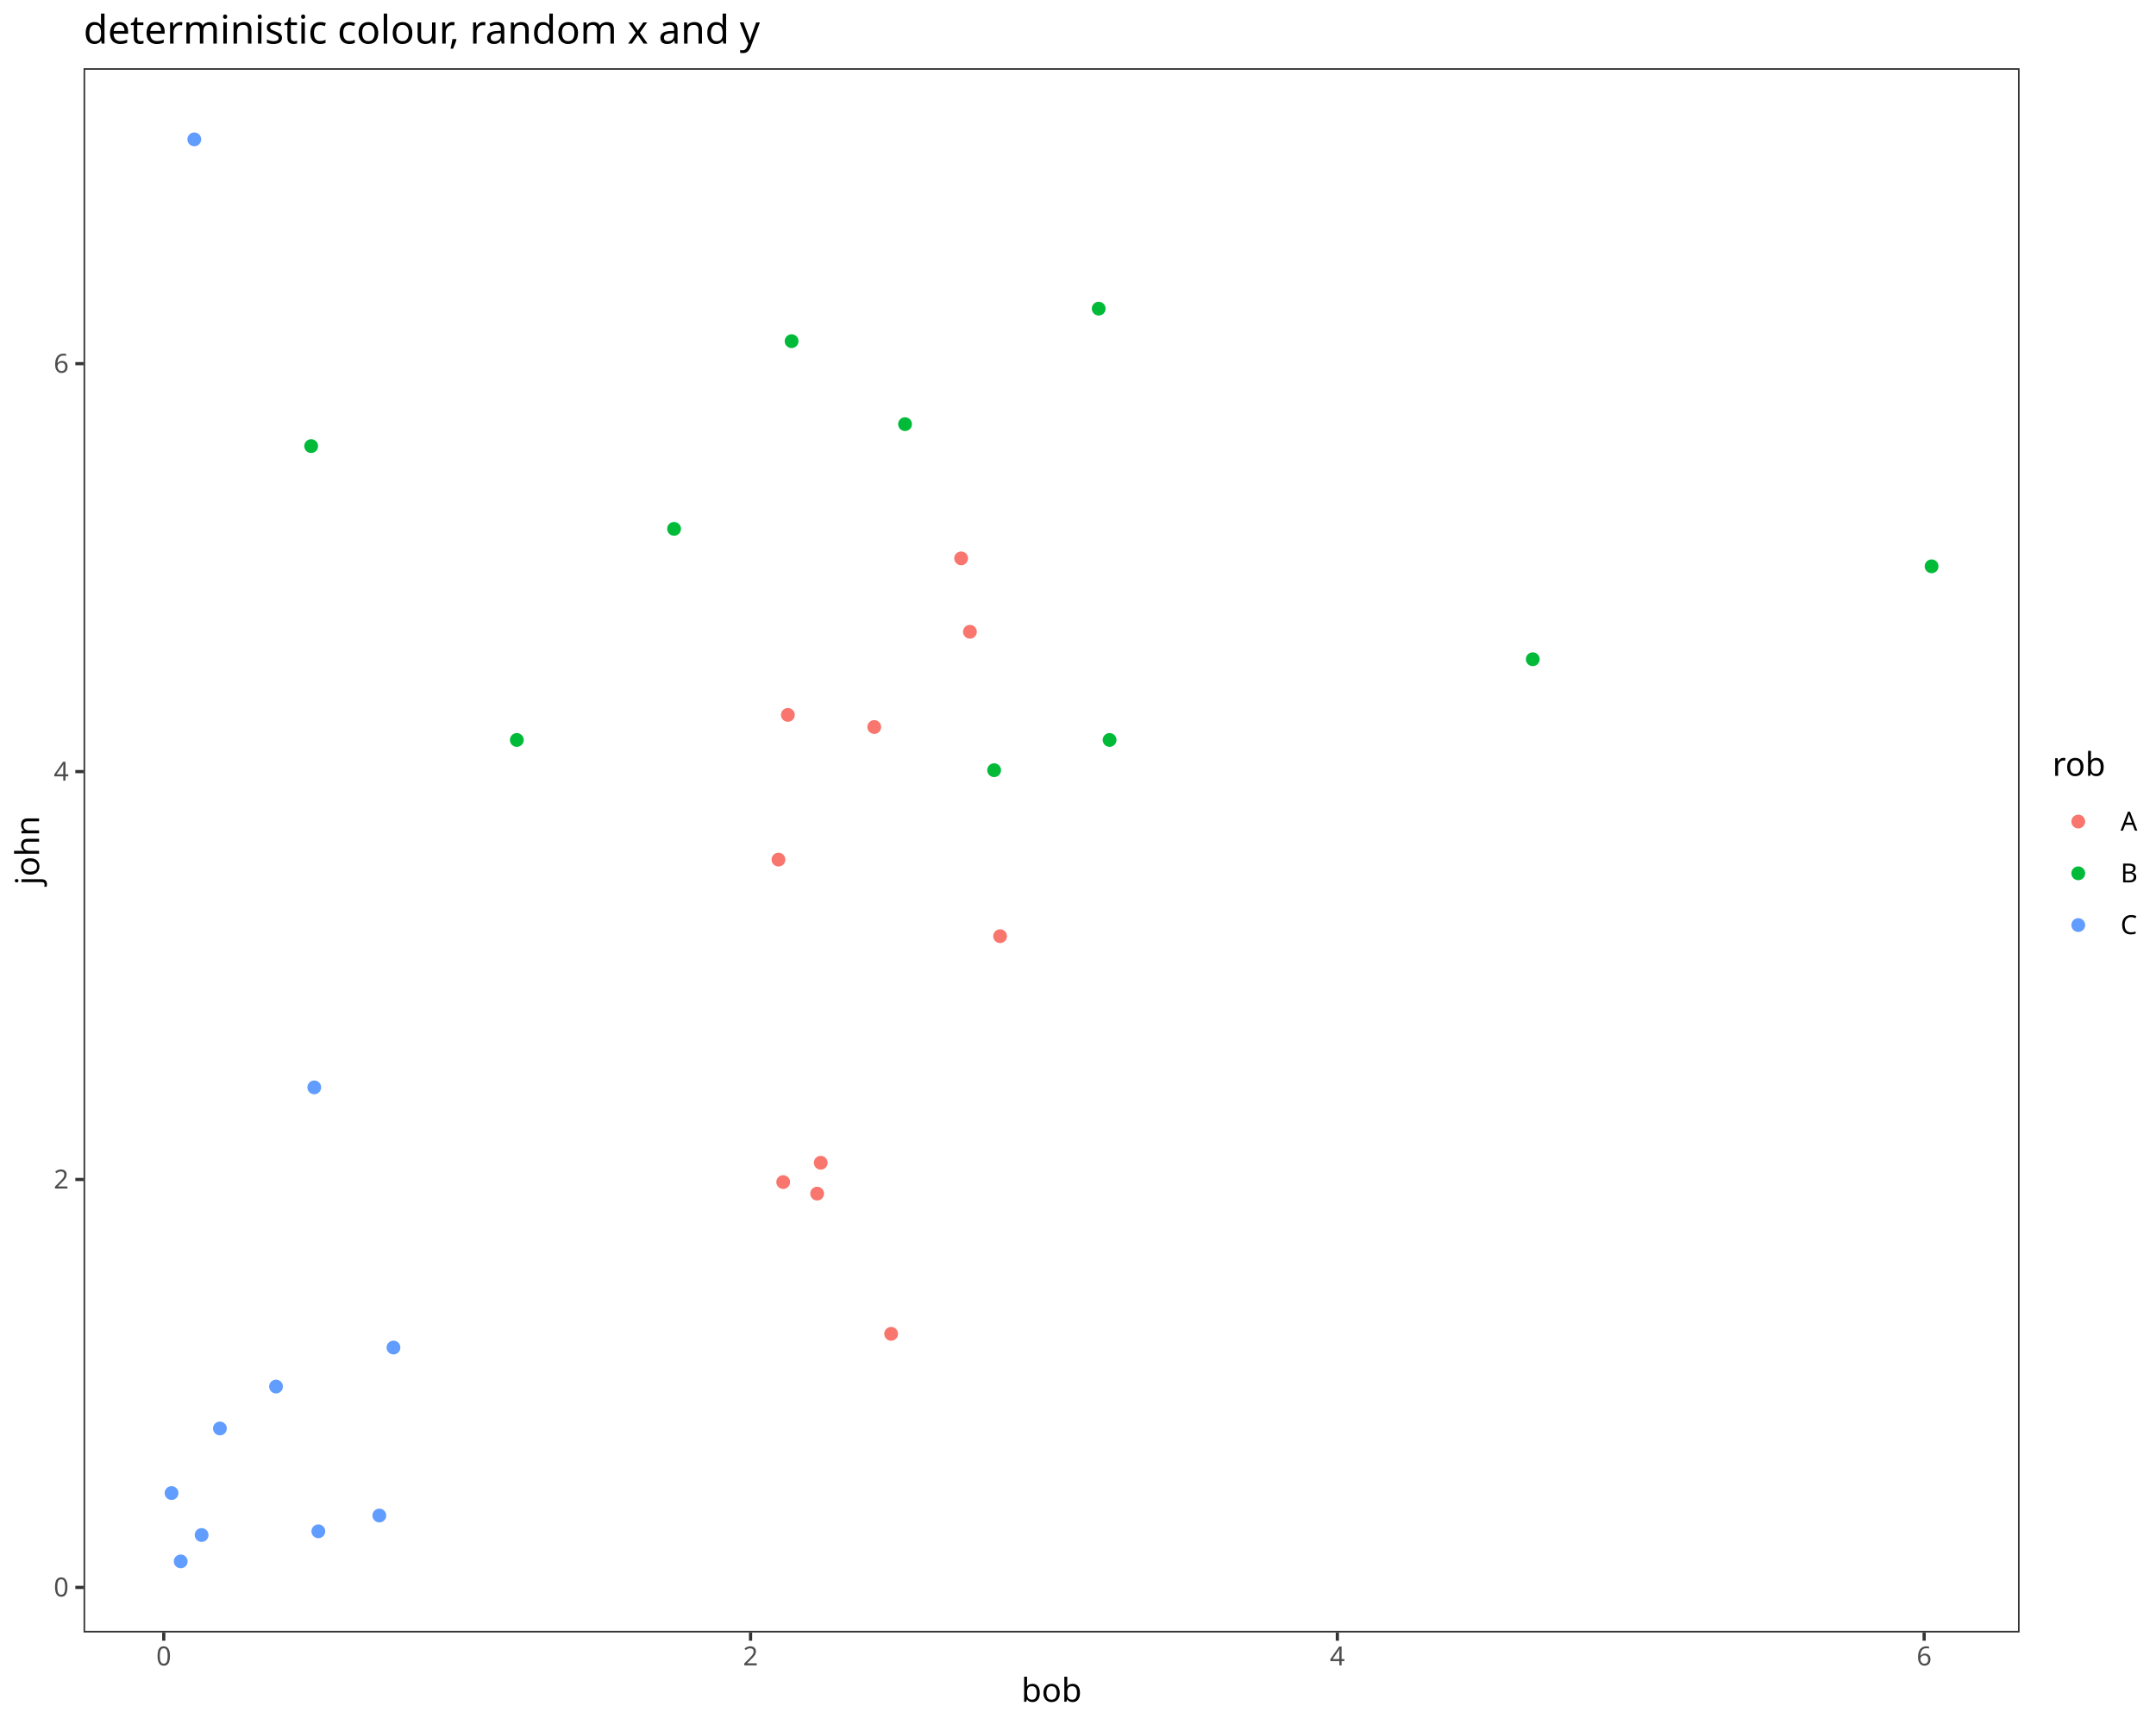
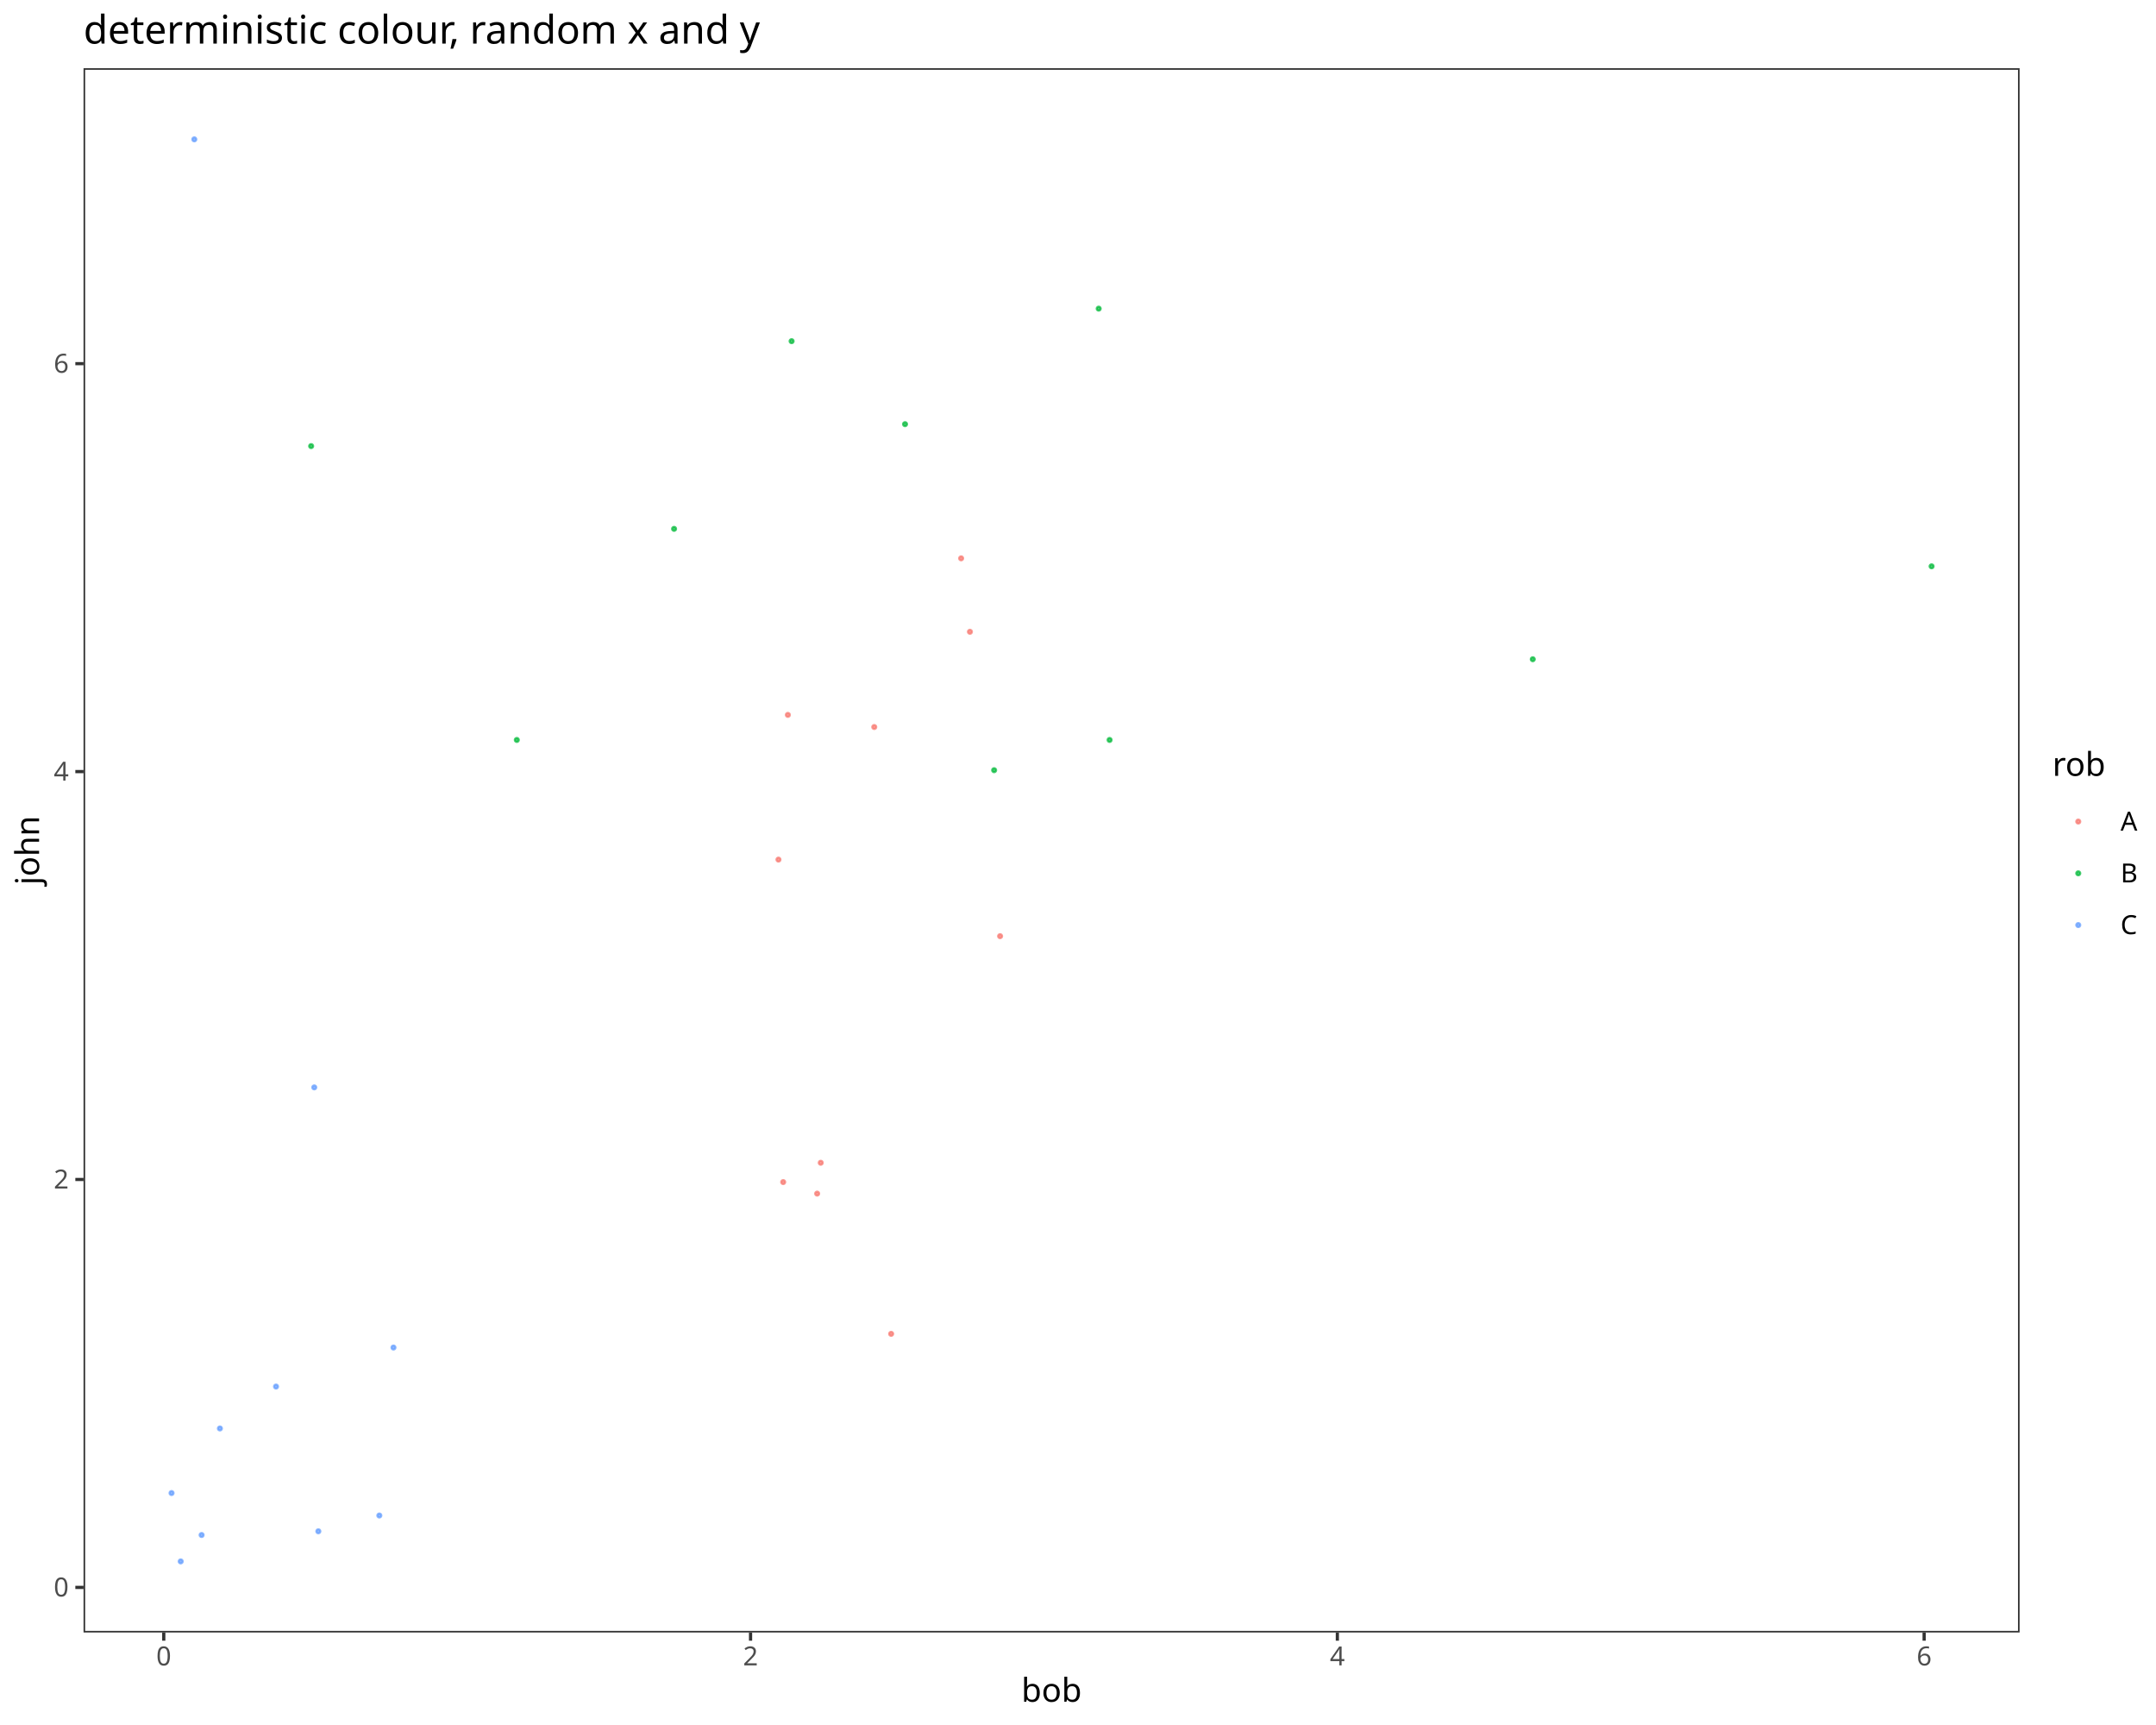
<svg xmlns="http://www.w3.org/2000/svg" class="svglite" data-engine-version="2.0" width="720.00pt" height="576.00pt" viewBox="0 0 720.00 576.00">
  <defs>
    <style type="text/css">
    .svglite line, .svglite polyline, .svglite polygon, .svglite path, .svglite rect, .svglite circle {
      fill: none;
      stroke: #000000;
      stroke-linecap: round;
      stroke-linejoin: round;
      stroke-miterlimit: 10.00;
    }
  </style>
  </defs>
  <rect width="100%" height="100%" style="stroke: none; fill: #FFFFFF;" />
  <defs>
    <clipPath id="cpMC4wMHw3MjAuMDB8MC4wMHw1NzYuMDA=">
      <rect x="0.00" y="0.00" width="720.00" height="576.00" />
    </clipPath>
  </defs>
  <g clip-path="url(#cpMC4wMHw3MjAuMDB8MC4wMHw1NzYuMDA=)">
    <rect x="-0" y="0.00" width="720.00" height="576.00" style="stroke-width: 1.07; stroke: #FFFFFF; fill: #FFFFFF;" />
  </g>
  <defs>
    <clipPath id="cpMjcuOTB8Njc0LjQ1fDIyLjc4fDU0NS4xMQ==">
      <rect x="27.90" y="22.78" width="646.55" height="522.33" />
    </clipPath>
  </defs>
  <g clip-path="url(#cpMjcuOTB8Njc0LjQ1fDIyLjc4fDU0NS4xMQ==)">
    <rect x="27.90" y="22.78" width="646.55" height="522.33" style="stroke-width: 1.07; stroke: none; fill: #FFFFFF;" />
-     <circle cx="261.55" cy="394.71" r="1.95" style="stroke-width: 0.71; stroke: #F8766D; fill: #F8766D;" />
-     <circle cx="291.96" cy="242.76" r="1.95" style="stroke-width: 0.71; stroke: #F8766D; fill: #F8766D;" />
-     <circle cx="274.09" cy="388.26" r="1.95" style="stroke-width: 0.71; stroke: #F8766D; fill: #F8766D;" />
-     <circle cx="333.98" cy="312.60" r="1.95" style="stroke-width: 0.71; stroke: #F8766D; fill: #F8766D;" />
-     <circle cx="272.89" cy="398.56" r="1.95" style="stroke-width: 0.71; stroke: #F8766D; fill: #F8766D;" />
-     <circle cx="323.91" cy="210.96" r="1.95" style="stroke-width: 0.71; stroke: #F8766D; fill: #F8766D;" />
-     <circle cx="320.97" cy="186.44" r="1.95" style="stroke-width: 0.71; stroke: #F8766D; fill: #F8766D;" />
-     <circle cx="259.97" cy="287.03" r="1.95" style="stroke-width: 0.71; stroke: #F8766D; fill: #F8766D;" />
-     <circle cx="297.60" cy="445.39" r="1.95" style="stroke-width: 0.71; stroke: #F8766D; fill: #F8766D;" />
-     <circle cx="263.11" cy="238.71" r="1.95" style="stroke-width: 0.71; stroke: #F8766D; fill: #F8766D;" />
-     <circle cx="225.11" cy="176.59" r="1.95" style="stroke-width: 0.71; stroke: #00BA38; fill: #00BA38;" />
-     <circle cx="172.59" cy="247.08" r="1.95" style="stroke-width: 0.71; stroke: #00BA38; fill: #00BA38;" />
-     <circle cx="645.06" cy="189.10" r="1.95" style="stroke-width: 0.71; stroke: #00BA38; fill: #00BA38;" />
-     <circle cx="302.24" cy="141.63" r="1.95" style="stroke-width: 0.71; stroke: #00BA38; fill: #00BA38;" />
-     <circle cx="103.91" cy="148.96" r="1.95" style="stroke-width: 0.71; stroke: #00BA38; fill: #00BA38;" />
-     <circle cx="264.36" cy="113.92" r="1.95" style="stroke-width: 0.71; stroke: #00BA38; fill: #00BA38;" />
-     <circle cx="366.91" cy="103.06" r="1.95" style="stroke-width: 0.71; stroke: #00BA38; fill: #00BA38;" />
-     <circle cx="511.87" cy="220.13" r="1.95" style="stroke-width: 0.71; stroke: #00BA38; fill: #00BA38;" />
-     <circle cx="331.99" cy="257.18" r="1.95" style="stroke-width: 0.71; stroke: #00BA38; fill: #00BA38;" />
-     <circle cx="370.55" cy="247.08" r="1.95" style="stroke-width: 0.71; stroke: #00BA38; fill: #00BA38;" />
-     <circle cx="106.31" cy="511.32" r="1.95" style="stroke-width: 0.71; stroke: #619CFF; fill: #619CFF;" />
-     <circle cx="92.18" cy="462.99" r="1.95" style="stroke-width: 0.71; stroke: #619CFF; fill: #619CFF;" />
-     <circle cx="73.44" cy="476.98" r="1.95" style="stroke-width: 0.71; stroke: #619CFF; fill: #619CFF;" />
-     <circle cx="60.35" cy="521.37" r="1.95" style="stroke-width: 0.71; stroke: #619CFF; fill: #619CFF;" />
-     <circle cx="57.29" cy="498.55" r="1.95" style="stroke-width: 0.71; stroke: #619CFF; fill: #619CFF;" />
-     <circle cx="64.89" cy="46.53" r="1.95" style="stroke-width: 0.71; stroke: #619CFF; fill: #619CFF;" />
-     <circle cx="67.33" cy="512.56" r="1.95" style="stroke-width: 0.71; stroke: #619CFF; fill: #619CFF;" />
-     <circle cx="131.40" cy="449.96" r="1.95" style="stroke-width: 0.71; stroke: #619CFF; fill: #619CFF;" />
-     <circle cx="104.95" cy="363.09" r="1.95" style="stroke-width: 0.71; stroke: #619CFF; fill: #619CFF;" />
-     <circle cx="126.68" cy="506.05" r="1.95" style="stroke-width: 0.71; stroke: #619CFF; fill: #619CFF;" />
+     <circle cx="261.55" cy="394.71" r="0.67" style="stroke-width: 0.71; stroke: #F8766D; stroke-opacity: 0.70; fill: #F8766D; fill-opacity: 0.70;" />
+     <circle cx="291.96" cy="242.76" r="0.67" style="stroke-width: 0.71; stroke: #F8766D; stroke-opacity: 0.70; fill: #F8766D; fill-opacity: 0.70;" />
+     <circle cx="274.09" cy="388.26" r="0.67" style="stroke-width: 0.71; stroke: #F8766D; stroke-opacity: 0.70; fill: #F8766D; fill-opacity: 0.70;" />
+     <circle cx="333.98" cy="312.60" r="0.67" style="stroke-width: 0.71; stroke: #F8766D; stroke-opacity: 0.70; fill: #F8766D; fill-opacity: 0.70;" />
+     <circle cx="272.89" cy="398.56" r="0.67" style="stroke-width: 0.71; stroke: #F8766D; stroke-opacity: 0.70; fill: #F8766D; fill-opacity: 0.70;" />
+     <circle cx="323.91" cy="210.96" r="0.67" style="stroke-width: 0.71; stroke: #F8766D; stroke-opacity: 0.70; fill: #F8766D; fill-opacity: 0.70;" />
+     <circle cx="320.97" cy="186.44" r="0.67" style="stroke-width: 0.71; stroke: #F8766D; stroke-opacity: 0.70; fill: #F8766D; fill-opacity: 0.70;" />
+     <circle cx="259.97" cy="287.03" r="0.67" style="stroke-width: 0.71; stroke: #F8766D; stroke-opacity: 0.70; fill: #F8766D; fill-opacity: 0.70;" />
+     <circle cx="297.60" cy="445.39" r="0.67" style="stroke-width: 0.71; stroke: #F8766D; stroke-opacity: 0.70; fill: #F8766D; fill-opacity: 0.70;" />
+     <circle cx="263.11" cy="238.71" r="0.67" style="stroke-width: 0.71; stroke: #F8766D; stroke-opacity: 0.70; fill: #F8766D; fill-opacity: 0.70;" />
+     <circle cx="225.11" cy="176.59" r="0.67" style="stroke-width: 0.71; stroke: #00BA38; stroke-opacity: 0.70; fill: #00BA38; fill-opacity: 0.70;" />
+     <circle cx="172.59" cy="247.08" r="0.67" style="stroke-width: 0.71; stroke: #00BA38; stroke-opacity: 0.70; fill: #00BA38; fill-opacity: 0.70;" />
+     <circle cx="645.06" cy="189.10" r="0.67" style="stroke-width: 0.71; stroke: #00BA38; stroke-opacity: 0.70; fill: #00BA38; fill-opacity: 0.70;" />
+     <circle cx="302.24" cy="141.63" r="0.67" style="stroke-width: 0.71; stroke: #00BA38; stroke-opacity: 0.70; fill: #00BA38; fill-opacity: 0.70;" />
+     <circle cx="103.91" cy="148.96" r="0.67" style="stroke-width: 0.71; stroke: #00BA38; stroke-opacity: 0.70; fill: #00BA38; fill-opacity: 0.70;" />
+     <circle cx="264.36" cy="113.92" r="0.67" style="stroke-width: 0.71; stroke: #00BA38; stroke-opacity: 0.70; fill: #00BA38; fill-opacity: 0.70;" />
+     <circle cx="366.91" cy="103.06" r="0.67" style="stroke-width: 0.71; stroke: #00BA38; stroke-opacity: 0.70; fill: #00BA38; fill-opacity: 0.70;" />
+     <circle cx="511.87" cy="220.13" r="0.67" style="stroke-width: 0.71; stroke: #00BA38; stroke-opacity: 0.70; fill: #00BA38; fill-opacity: 0.70;" />
+     <circle cx="331.99" cy="257.18" r="0.67" style="stroke-width: 0.71; stroke: #00BA38; stroke-opacity: 0.70; fill: #00BA38; fill-opacity: 0.70;" />
+     <circle cx="370.55" cy="247.08" r="0.67" style="stroke-width: 0.71; stroke: #00BA38; stroke-opacity: 0.70; fill: #00BA38; fill-opacity: 0.70;" />
+     <circle cx="106.31" cy="511.32" r="0.67" style="stroke-width: 0.71; stroke: #619CFF; stroke-opacity: 0.70; fill: #619CFF; fill-opacity: 0.70;" />
+     <circle cx="92.18" cy="462.99" r="0.67" style="stroke-width: 0.71; stroke: #619CFF; stroke-opacity: 0.70; fill: #619CFF; fill-opacity: 0.70;" />
+     <circle cx="73.44" cy="476.98" r="0.67" style="stroke-width: 0.71; stroke: #619CFF; stroke-opacity: 0.70; fill: #619CFF; fill-opacity: 0.70;" />
+     <circle cx="60.35" cy="521.37" r="0.67" style="stroke-width: 0.71; stroke: #619CFF; stroke-opacity: 0.70; fill: #619CFF; fill-opacity: 0.70;" />
+     <circle cx="57.29" cy="498.55" r="0.67" style="stroke-width: 0.71; stroke: #619CFF; stroke-opacity: 0.70; fill: #619CFF; fill-opacity: 0.70;" />
+     <circle cx="64.89" cy="46.53" r="0.67" style="stroke-width: 0.71; stroke: #619CFF; stroke-opacity: 0.70; fill: #619CFF; fill-opacity: 0.70;" />
+     <circle cx="67.33" cy="512.56" r="0.67" style="stroke-width: 0.71; stroke: #619CFF; stroke-opacity: 0.70; fill: #619CFF; fill-opacity: 0.70;" />
+     <circle cx="131.40" cy="449.96" r="0.67" style="stroke-width: 0.71; stroke: #619CFF; stroke-opacity: 0.70; fill: #619CFF; fill-opacity: 0.70;" />
+     <circle cx="104.95" cy="363.09" r="0.67" style="stroke-width: 0.71; stroke: #619CFF; stroke-opacity: 0.70; fill: #619CFF; fill-opacity: 0.70;" />
+     <circle cx="126.68" cy="506.05" r="0.67" style="stroke-width: 0.71; stroke: #619CFF; stroke-opacity: 0.70; fill: #619CFF; fill-opacity: 0.70;" />
    <rect x="27.90" y="22.78" width="646.55" height="522.33" style="stroke-width: 1.07; stroke: #333333;" />
  </g>
  <g clip-path="url(#cpMC4wMHw3MjAuMDB8MC4wMHw1NzYuMDA=)">
    <text x="22.97" y="533.08" text-anchor="end" style="font-size: 8.80px; fill: #4D4D4D; font-family: sans;" textLength="4.89px" lengthAdjust="spacingAndGlyphs">0</text>
    <text x="22.97" y="396.87" text-anchor="end" style="font-size: 8.80px; fill: #4D4D4D; font-family: sans;" textLength="4.89px" lengthAdjust="spacingAndGlyphs">2</text>
    <text x="22.97" y="260.67" text-anchor="end" style="font-size: 8.80px; fill: #4D4D4D; font-family: sans;" textLength="4.89px" lengthAdjust="spacingAndGlyphs">4</text>
    <text x="22.97" y="124.46" text-anchor="end" style="font-size: 8.80px; fill: #4D4D4D; font-family: sans;" textLength="4.89px" lengthAdjust="spacingAndGlyphs">6</text>
    <polyline points="25.16,530.05 27.90,530.05 " style="stroke-width: 1.07; stroke: #333333; stroke-linecap: butt;" />
    <polyline points="25.16,393.84 27.90,393.84 " style="stroke-width: 1.07; stroke: #333333; stroke-linecap: butt;" />
    <polyline points="25.16,257.64 27.90,257.64 " style="stroke-width: 1.07; stroke: #333333; stroke-linecap: butt;" />
    <polyline points="25.16,121.43 27.90,121.43 " style="stroke-width: 1.07; stroke: #333333; stroke-linecap: butt;" />
    <polyline points="54.69,547.85 54.69,545.11 " style="stroke-width: 1.07; stroke: #333333; stroke-linecap: butt;" />
    <polyline points="250.65,547.85 250.65,545.11 " style="stroke-width: 1.07; stroke: #333333; stroke-linecap: butt;" />
    <polyline points="446.61,547.85 446.61,545.11 " style="stroke-width: 1.07; stroke: #333333; stroke-linecap: butt;" />
    <polyline points="642.57,547.85 642.57,545.11 " style="stroke-width: 1.07; stroke: #333333; stroke-linecap: butt;" />
    <text x="54.69" y="556.10" text-anchor="middle" style="font-size: 8.80px; fill: #4D4D4D; font-family: sans;" textLength="4.89px" lengthAdjust="spacingAndGlyphs">0</text>
    <text x="250.65" y="556.10" text-anchor="middle" style="font-size: 8.80px; fill: #4D4D4D; font-family: sans;" textLength="4.89px" lengthAdjust="spacingAndGlyphs">2</text>
    <text x="446.61" y="556.10" text-anchor="middle" style="font-size: 8.80px; fill: #4D4D4D; font-family: sans;" textLength="4.89px" lengthAdjust="spacingAndGlyphs">4</text>
    <text x="642.57" y="556.10" text-anchor="middle" style="font-size: 8.80px; fill: #4D4D4D; font-family: sans;" textLength="4.89px" lengthAdjust="spacingAndGlyphs">6</text>
    <text x="351.17" y="568.24" text-anchor="middle" style="font-size: 11.00px; font-family: sans;" textLength="18.35px" lengthAdjust="spacingAndGlyphs">bob</text>
    <text transform="translate(13.05,283.95) rotate(-90)" text-anchor="middle" style="font-size: 11.00px; font-family: sans;" textLength="20.80px" lengthAdjust="spacingAndGlyphs">john</text>
    <rect x="685.40" y="250.36" width="29.12" height="67.17" style="stroke-width: 1.07; stroke: none; fill: #FFFFFF;" />
    <text x="685.40" y="259.07" style="font-size: 11.00px; font-family: sans;" textLength="15.90px" lengthAdjust="spacingAndGlyphs">rob</text>
    <rect x="685.40" y="265.69" width="17.28" height="17.28" style="stroke-width: 1.07; stroke: none; fill: #FFFFFF;" />
-     <circle cx="694.04" cy="274.33" r="1.95" style="stroke-width: 0.71; stroke: #F8766D; fill: #F8766D;" />
+     <circle cx="694.04" cy="274.33" r="0.67" style="stroke-width: 0.71; stroke: #F8766D; stroke-opacity: 0.70; fill: #F8766D; fill-opacity: 0.70;" />
    <rect x="685.40" y="282.97" width="17.28" height="17.28" style="stroke-width: 1.07; stroke: none; fill: #FFFFFF;" />
-     <circle cx="694.04" cy="291.61" r="1.95" style="stroke-width: 0.71; stroke: #00BA38; fill: #00BA38;" />
+     <circle cx="694.04" cy="291.61" r="0.67" style="stroke-width: 0.71; stroke: #00BA38; stroke-opacity: 0.70; fill: #00BA38; fill-opacity: 0.70;" />
    <rect x="685.40" y="300.25" width="17.28" height="17.28" style="stroke-width: 1.07; stroke: none; fill: #FFFFFF;" />
-     <circle cx="694.04" cy="308.89" r="1.95" style="stroke-width: 0.71; stroke: #619CFF; fill: #619CFF;" />
+     <circle cx="694.04" cy="308.89" r="0.67" style="stroke-width: 0.71; stroke: #619CFF; stroke-opacity: 0.70; fill: #619CFF; fill-opacity: 0.70;" />
    <text x="708.16" y="277.36" style="font-size: 8.80px; font-family: sans;" textLength="5.87px" lengthAdjust="spacingAndGlyphs">A</text>
    <text x="708.16" y="294.64" style="font-size: 8.80px; font-family: sans;" textLength="5.87px" lengthAdjust="spacingAndGlyphs">B</text>
    <text x="708.16" y="311.92" style="font-size: 8.80px; font-family: sans;" textLength="6.36px" lengthAdjust="spacingAndGlyphs">C</text>
    <text x="27.90" y="14.56" style="font-size: 13.20px; font-family: sans;" textLength="212.06px" lengthAdjust="spacingAndGlyphs">deterministic colour, random x and y</text>
  </g>
</svg>
